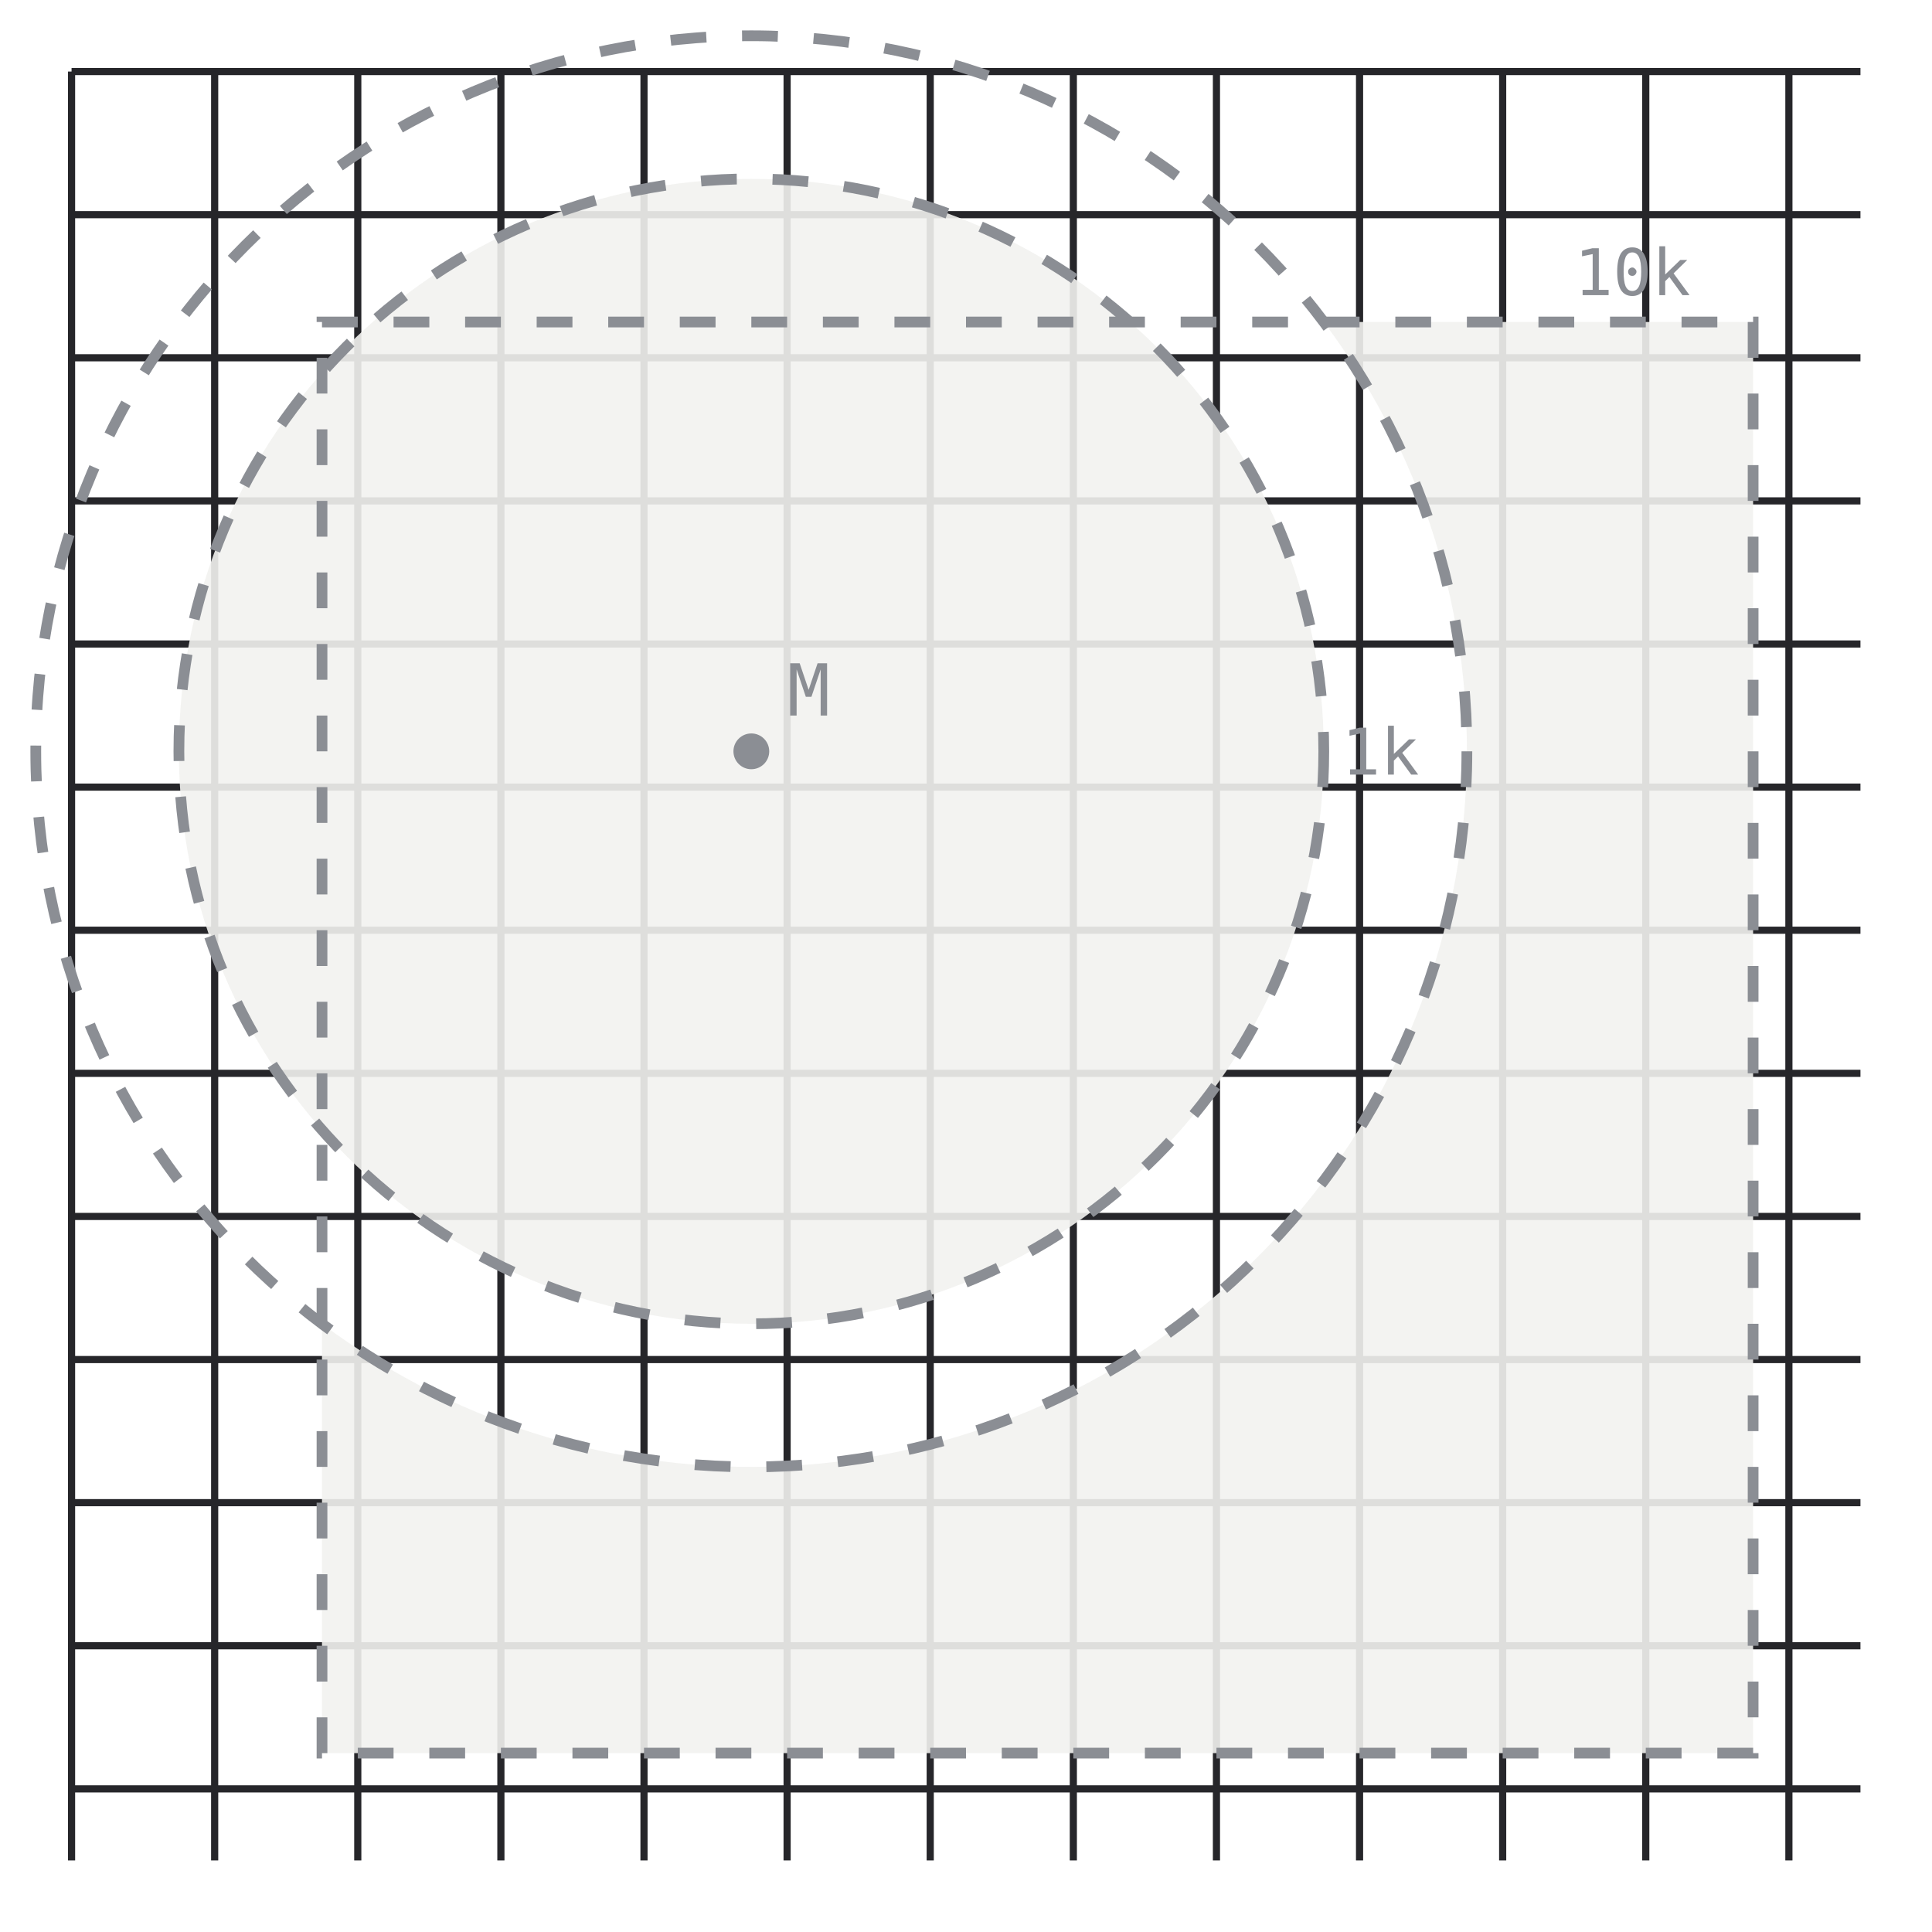
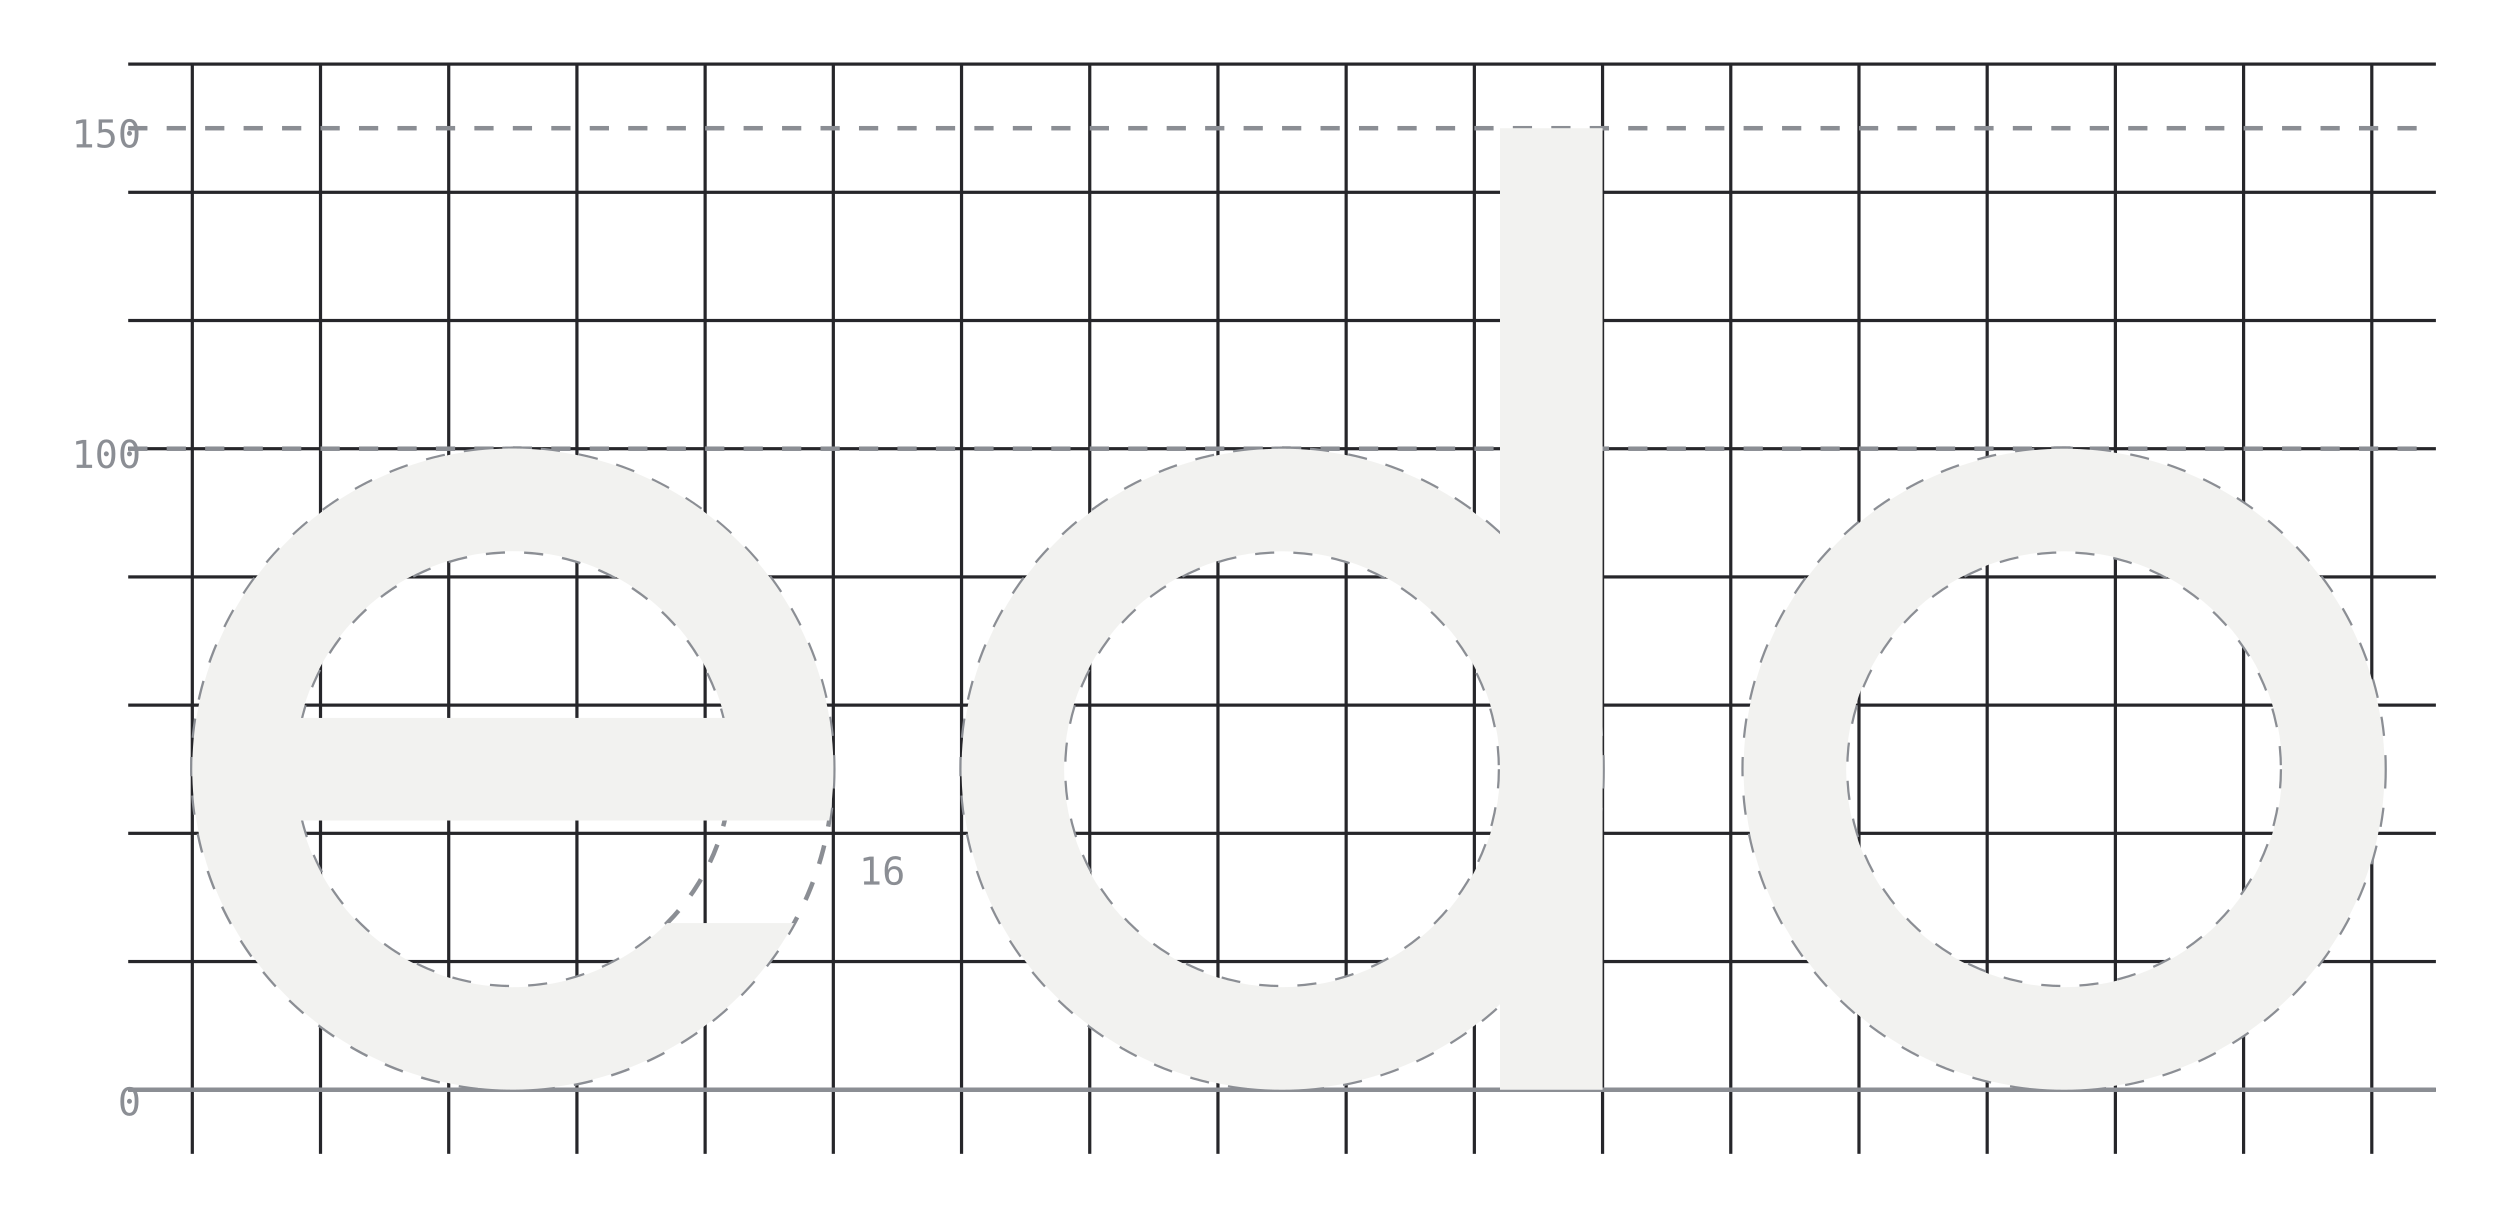
- <svg xmlns="http://www.w3.org/2000/svg" viewBox="-4 -4 108 108" role="img" aria-label="Konstruktion">
-   <line x1="0" y1="0" x2="0" y2="100" stroke="#26262A" stroke-width="0.4" />
-   <line x1="0" y1="0" x2="100" y2="0" stroke="#26262A" stroke-width="0.4" />
-   <line x1="8" y1="0" x2="8" y2="100" stroke="#26262A" stroke-width="0.4" />
-   <line x1="0" y1="8" x2="100" y2="8" stroke="#26262A" stroke-width="0.4" />
-   <line x1="16" y1="0" x2="16" y2="100" stroke="#26262A" stroke-width="0.4" />
-   <line x1="0" y1="16" x2="100" y2="16" stroke="#26262A" stroke-width="0.4" />
-   <line x1="24" y1="0" x2="24" y2="100" stroke="#26262A" stroke-width="0.4" />
-   <line x1="0" y1="24" x2="100" y2="24" stroke="#26262A" stroke-width="0.4" />
-   <line x1="32" y1="0" x2="32" y2="100" stroke="#26262A" stroke-width="0.4" />
-   <line x1="0" y1="32" x2="100" y2="32" stroke="#26262A" stroke-width="0.4" />
-   <line x1="40" y1="0" x2="40" y2="100" stroke="#26262A" stroke-width="0.4" />
-   <line x1="0" y1="40" x2="100" y2="40" stroke="#26262A" stroke-width="0.4" />
-   <line x1="48" y1="0" x2="48" y2="100" stroke="#26262A" stroke-width="0.4" />
-   <line x1="0" y1="48" x2="100" y2="48" stroke="#26262A" stroke-width="0.4" />
-   <line x1="56" y1="0" x2="56" y2="100" stroke="#26262A" stroke-width="0.4" />
-   <line x1="0" y1="56" x2="100" y2="56" stroke="#26262A" stroke-width="0.4" />
-   <line x1="64" y1="0" x2="64" y2="100" stroke="#26262A" stroke-width="0.4" />
-   <line x1="0" y1="64" x2="100" y2="64" stroke="#26262A" stroke-width="0.4" />
-   <line x1="72" y1="0" x2="72" y2="100" stroke="#26262A" stroke-width="0.4" />
-   <line x1="0" y1="72" x2="100" y2="72" stroke="#26262A" stroke-width="0.4" />
-   <line x1="80" y1="0" x2="80" y2="100" stroke="#26262A" stroke-width="0.4" />
-   <line x1="0" y1="80" x2="100" y2="80" stroke="#26262A" stroke-width="0.4" />
-   <line x1="88" y1="0" x2="88" y2="100" stroke="#26262A" stroke-width="0.4" />
-   <line x1="0" y1="88" x2="100" y2="88" stroke="#26262A" stroke-width="0.4" />
-   <line x1="96" y1="0" x2="96" y2="100" stroke="#26262A" stroke-width="0.4" />
-   <line x1="0" y1="96" x2="100" y2="96" stroke="#26262A" stroke-width="0.4" />
-   <path fill="#F2F2F0" fill-opacity="0.9" d="M6 38a32 32 0 1 0 64 0a32 32 0 1 0 -64 0Z" />
-   <path fill="#F2F2F0" fill-opacity="0.9" d="M70 14H94V94H14V70A40 40 0 0 0 70 14Z" />
-   <circle cx="38" cy="38" r="40" fill="none" stroke="#8B8E94" stroke-width="0.6" stroke-dasharray="2 2" />
-   <circle cx="38" cy="38" r="32" fill="none" stroke="#8B8E94" stroke-width="0.6" stroke-dasharray="2 2" />
-   <rect x="14" y="14" width="80" height="80" fill="none" stroke="#8B8E94" stroke-width="0.6" stroke-dasharray="2 2" />
-   <circle cx="38" cy="38" r="1" fill="#8B8E94" />
-   <text x="40" y="36" font-family="IBM Plex Mono, monospace" font-size="4" fill="#8B8E94">M</text>
-   <text x="84" y="12.5" font-family="IBM Plex Mono, monospace" font-size="3.6" fill="#8B8E94">10k</text>
-   <text x="71" y="39.3" font-family="IBM Plex Mono, monospace" font-size="3.6" fill="#8B8E94">1k</text>
+ <svg xmlns="http://www.w3.org/2000/svg" viewBox="-30 -70 390 190" role="img" aria-label="Konstruktion">
+   <line x1="0" y1="-60" x2="0" y2="110" stroke="#26262A" stroke-width="0.5" />
+   <line x1="20" y1="-60" x2="20" y2="110" stroke="#26262A" stroke-width="0.5" />
+   <line x1="40" y1="-60" x2="40" y2="110" stroke="#26262A" stroke-width="0.5" />
+   <line x1="60" y1="-60" x2="60" y2="110" stroke="#26262A" stroke-width="0.5" />
+   <line x1="80" y1="-60" x2="80" y2="110" stroke="#26262A" stroke-width="0.5" />
+   <line x1="100" y1="-60" x2="100" y2="110" stroke="#26262A" stroke-width="0.5" />
+   <line x1="120" y1="-60" x2="120" y2="110" stroke="#26262A" stroke-width="0.5" />
+   <line x1="140" y1="-60" x2="140" y2="110" stroke="#26262A" stroke-width="0.5" />
+   <line x1="160" y1="-60" x2="160" y2="110" stroke="#26262A" stroke-width="0.5" />
+   <line x1="180" y1="-60" x2="180" y2="110" stroke="#26262A" stroke-width="0.5" />
+   <line x1="200" y1="-60" x2="200" y2="110" stroke="#26262A" stroke-width="0.5" />
+   <line x1="220" y1="-60" x2="220" y2="110" stroke="#26262A" stroke-width="0.5" />
+   <line x1="240" y1="-60" x2="240" y2="110" stroke="#26262A" stroke-width="0.5" />
+   <line x1="260" y1="-60" x2="260" y2="110" stroke="#26262A" stroke-width="0.5" />
+   <line x1="280" y1="-60" x2="280" y2="110" stroke="#26262A" stroke-width="0.5" />
+   <line x1="300" y1="-60" x2="300" y2="110" stroke="#26262A" stroke-width="0.5" />
+   <line x1="320" y1="-60" x2="320" y2="110" stroke="#26262A" stroke-width="0.5" />
+   <line x1="340" y1="-60" x2="340" y2="110" stroke="#26262A" stroke-width="0.5" />
+   <line x1="-10" y1="-60" x2="350" y2="-60" stroke="#26262A" stroke-width="0.5" />
+   <line x1="-10" y1="-40" x2="350" y2="-40" stroke="#26262A" stroke-width="0.5" />
+   <line x1="-10" y1="-20" x2="350" y2="-20" stroke="#26262A" stroke-width="0.5" />
+   <line x1="-10" y1="0" x2="350" y2="0" stroke="#26262A" stroke-width="0.5" />
+   <line x1="-10" y1="20" x2="350" y2="20" stroke="#26262A" stroke-width="0.5" />
+   <line x1="-10" y1="40" x2="350" y2="40" stroke="#26262A" stroke-width="0.5" />
+   <line x1="-10" y1="60" x2="350" y2="60" stroke="#26262A" stroke-width="0.5" />
+   <line x1="-10" y1="80" x2="350" y2="80" stroke="#26262A" stroke-width="0.5" />
+   <line x1="-10" y1="100" x2="350" y2="100" stroke="#26262A" stroke-width="0.5" />
+   <line x1="-10" y1="100" x2="350" y2="100" stroke="#8B8E94" stroke-width="0.7" />
+   <line x1="-10" y1="0" x2="350" y2="0" stroke="#8B8E94" stroke-width="0.7" stroke-dasharray="3 3" />
+   <line x1="-10" y1="-50" x2="350" y2="-50" stroke="#8B8E94" stroke-width="0.7" stroke-dasharray="3 3" />
+   <circle cx="50" cy="50" r="50" fill="none" stroke="#8B8E94" stroke-width="0.7" stroke-dasharray="3 3" />
+   <circle cx="50" cy="50" r="34" fill="none" stroke="#8B8E94" stroke-width="0.7" stroke-dasharray="3 3" />
+   <circle cx="170" cy="50" r="50" fill="none" stroke="#8B8E94" stroke-width="0.7" stroke-dasharray="3 3" />
+   <circle cx="170" cy="50" r="34" fill="none" stroke="#8B8E94" stroke-width="0.7" stroke-dasharray="3 3" />
+   <circle cx="292" cy="50" r="50" fill="none" stroke="#8B8E94" stroke-width="0.7" stroke-dasharray="3 3" />
+   <circle cx="292" cy="50" r="34" fill="none" stroke="#8B8E94" stroke-width="0.7" stroke-dasharray="3 3" />
+   <g transform="translate(0,0) scale(1)" fill="#F2F2F0">
+     <path fill-rule="evenodd" d="M99.36 58A50 50 0 1 0 93.86 74L74.08 74A34 34 0 0 1 16.95 58ZM16.95 42A34 34 0 0 1 83.05 42Z" />
+     <path fill-rule="evenodd" d="M120 50a50 50 0 1 0 100 0a50 50 0 1 0 -100 0ZM136 50a34 34 0 1 0 68 0a34 34 0 1 0 -68 0Z" />
+     <path d="M204 -50H220V100H204Z" />
+     <path fill-rule="evenodd" d="M242 50a50 50 0 1 0 100 0a50 50 0 1 0 -100 0ZM258 50a34 34 0 1 0 68 0a34 34 0 1 0 -68 0Z" />
+   </g>
+   <text x="-8" y="104" font-family="IBM Plex Mono, monospace" font-size="6" fill="#8B8E94" text-anchor="end">0</text>
+   <text x="-8" y="3" font-family="IBM Plex Mono, monospace" font-size="6" fill="#8B8E94" text-anchor="end">100</text>
+   <text x="-8" y="-47" font-family="IBM Plex Mono, monospace" font-size="6" fill="#8B8E94" text-anchor="end">150</text>
+   <text x="104" y="68" font-family="IBM Plex Mono, monospace" font-size="6" fill="#8B8E94">16</text>
</svg>
